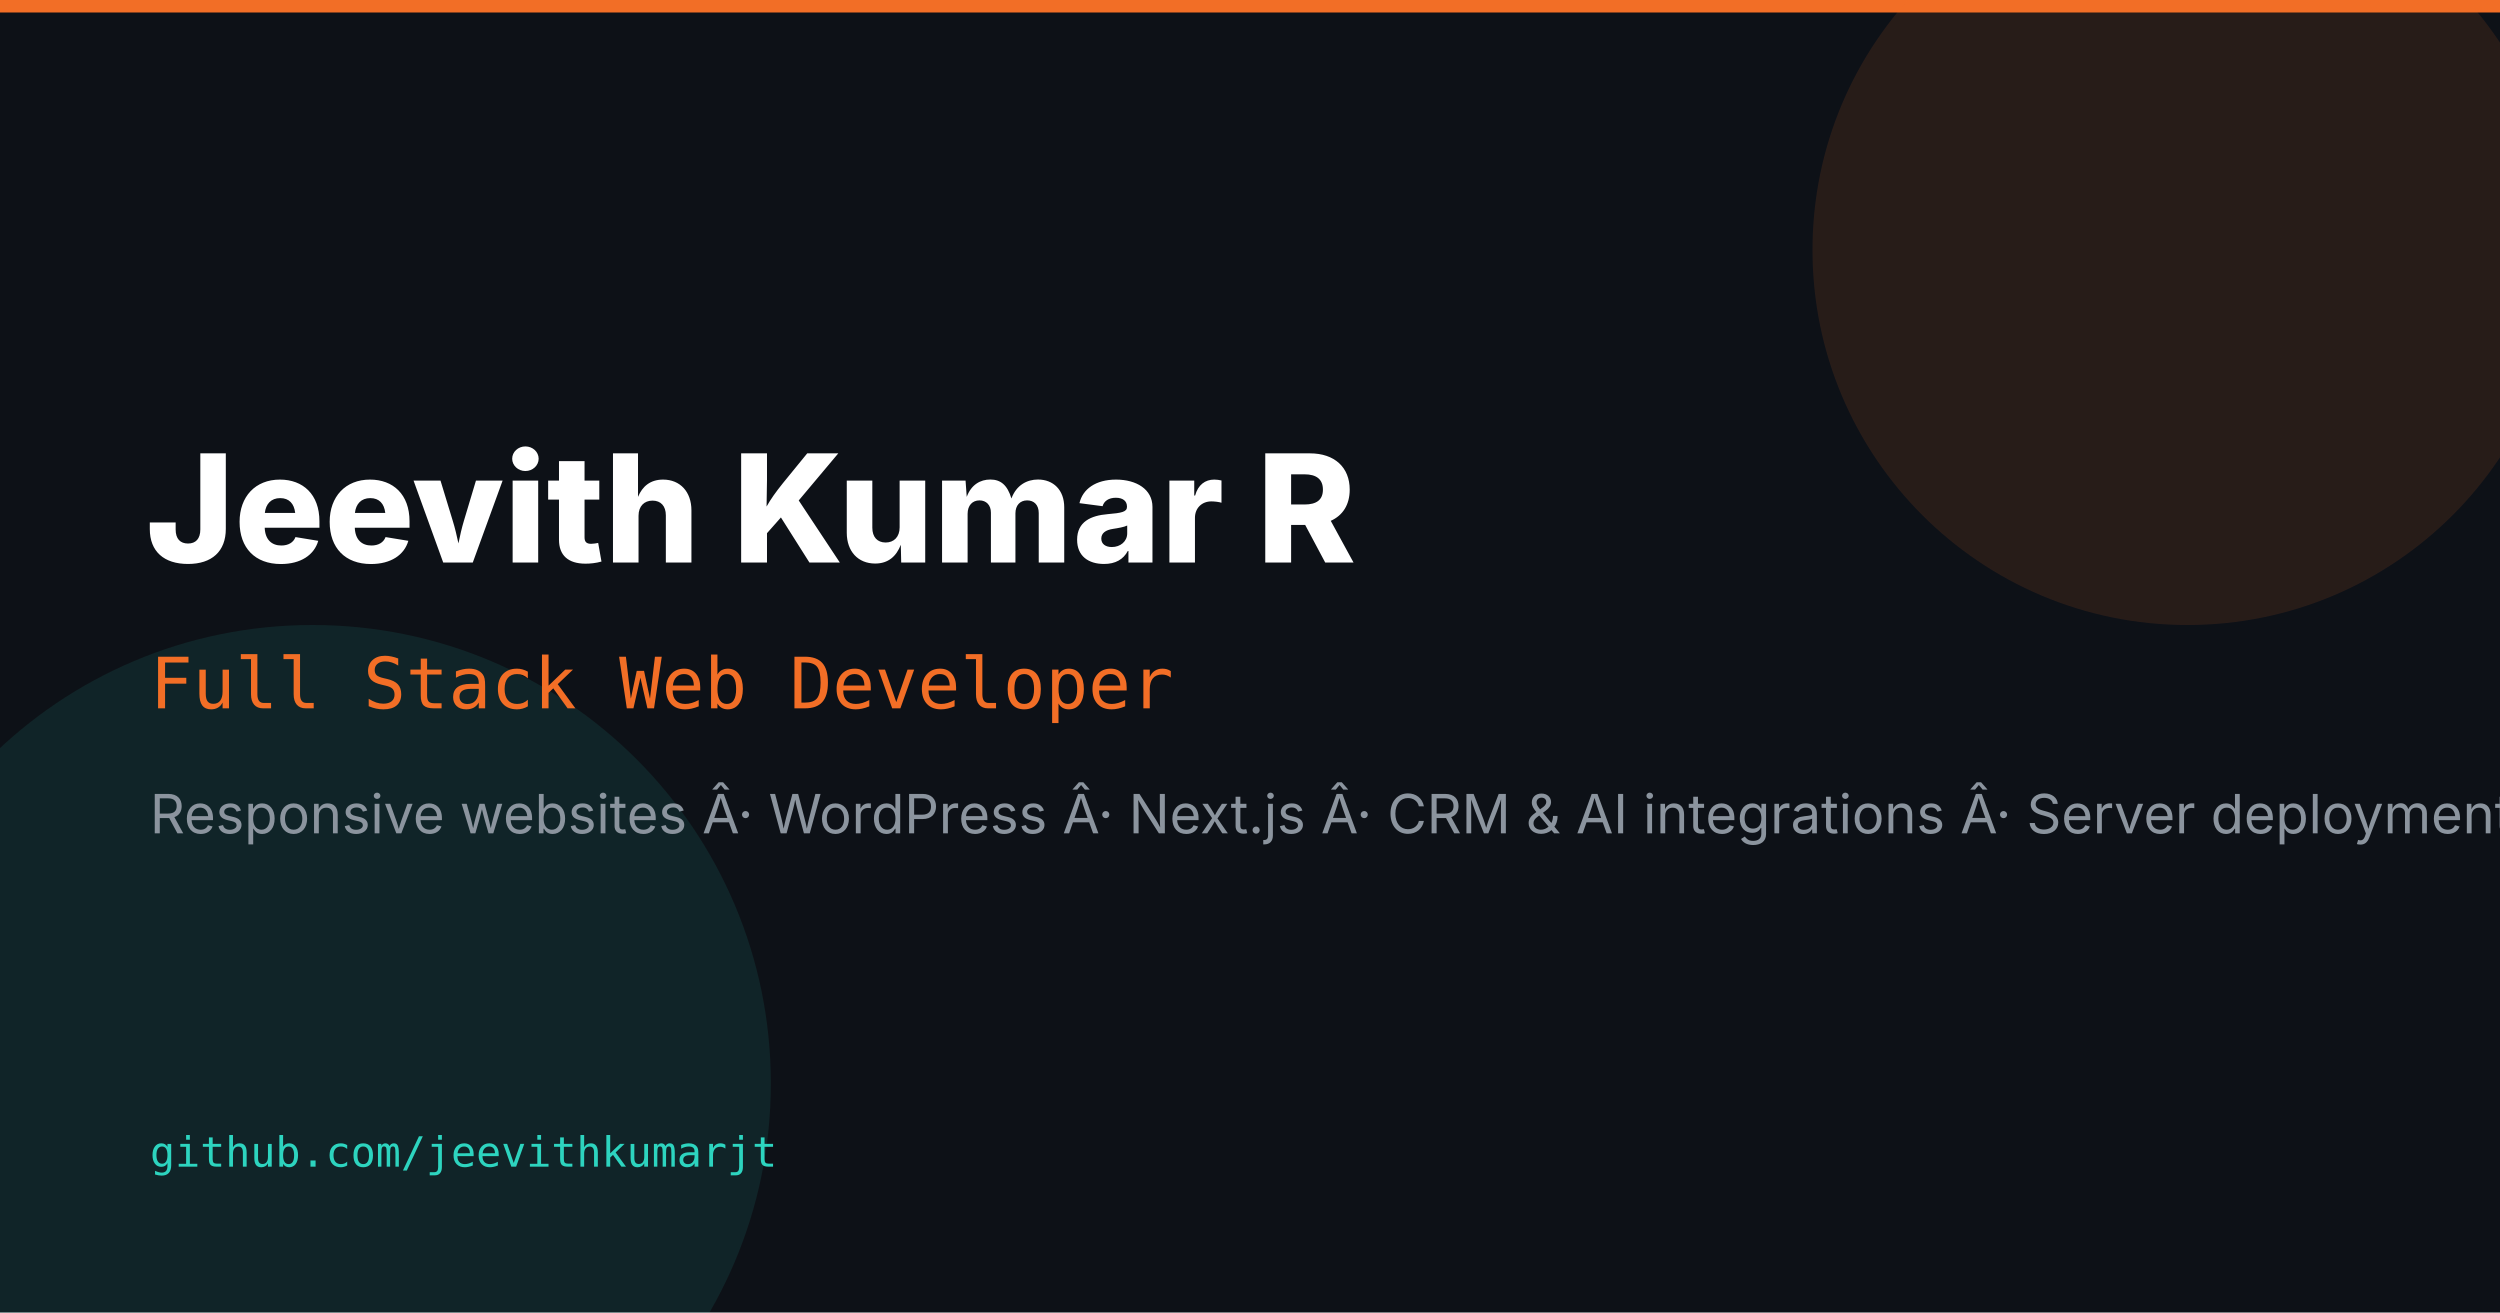
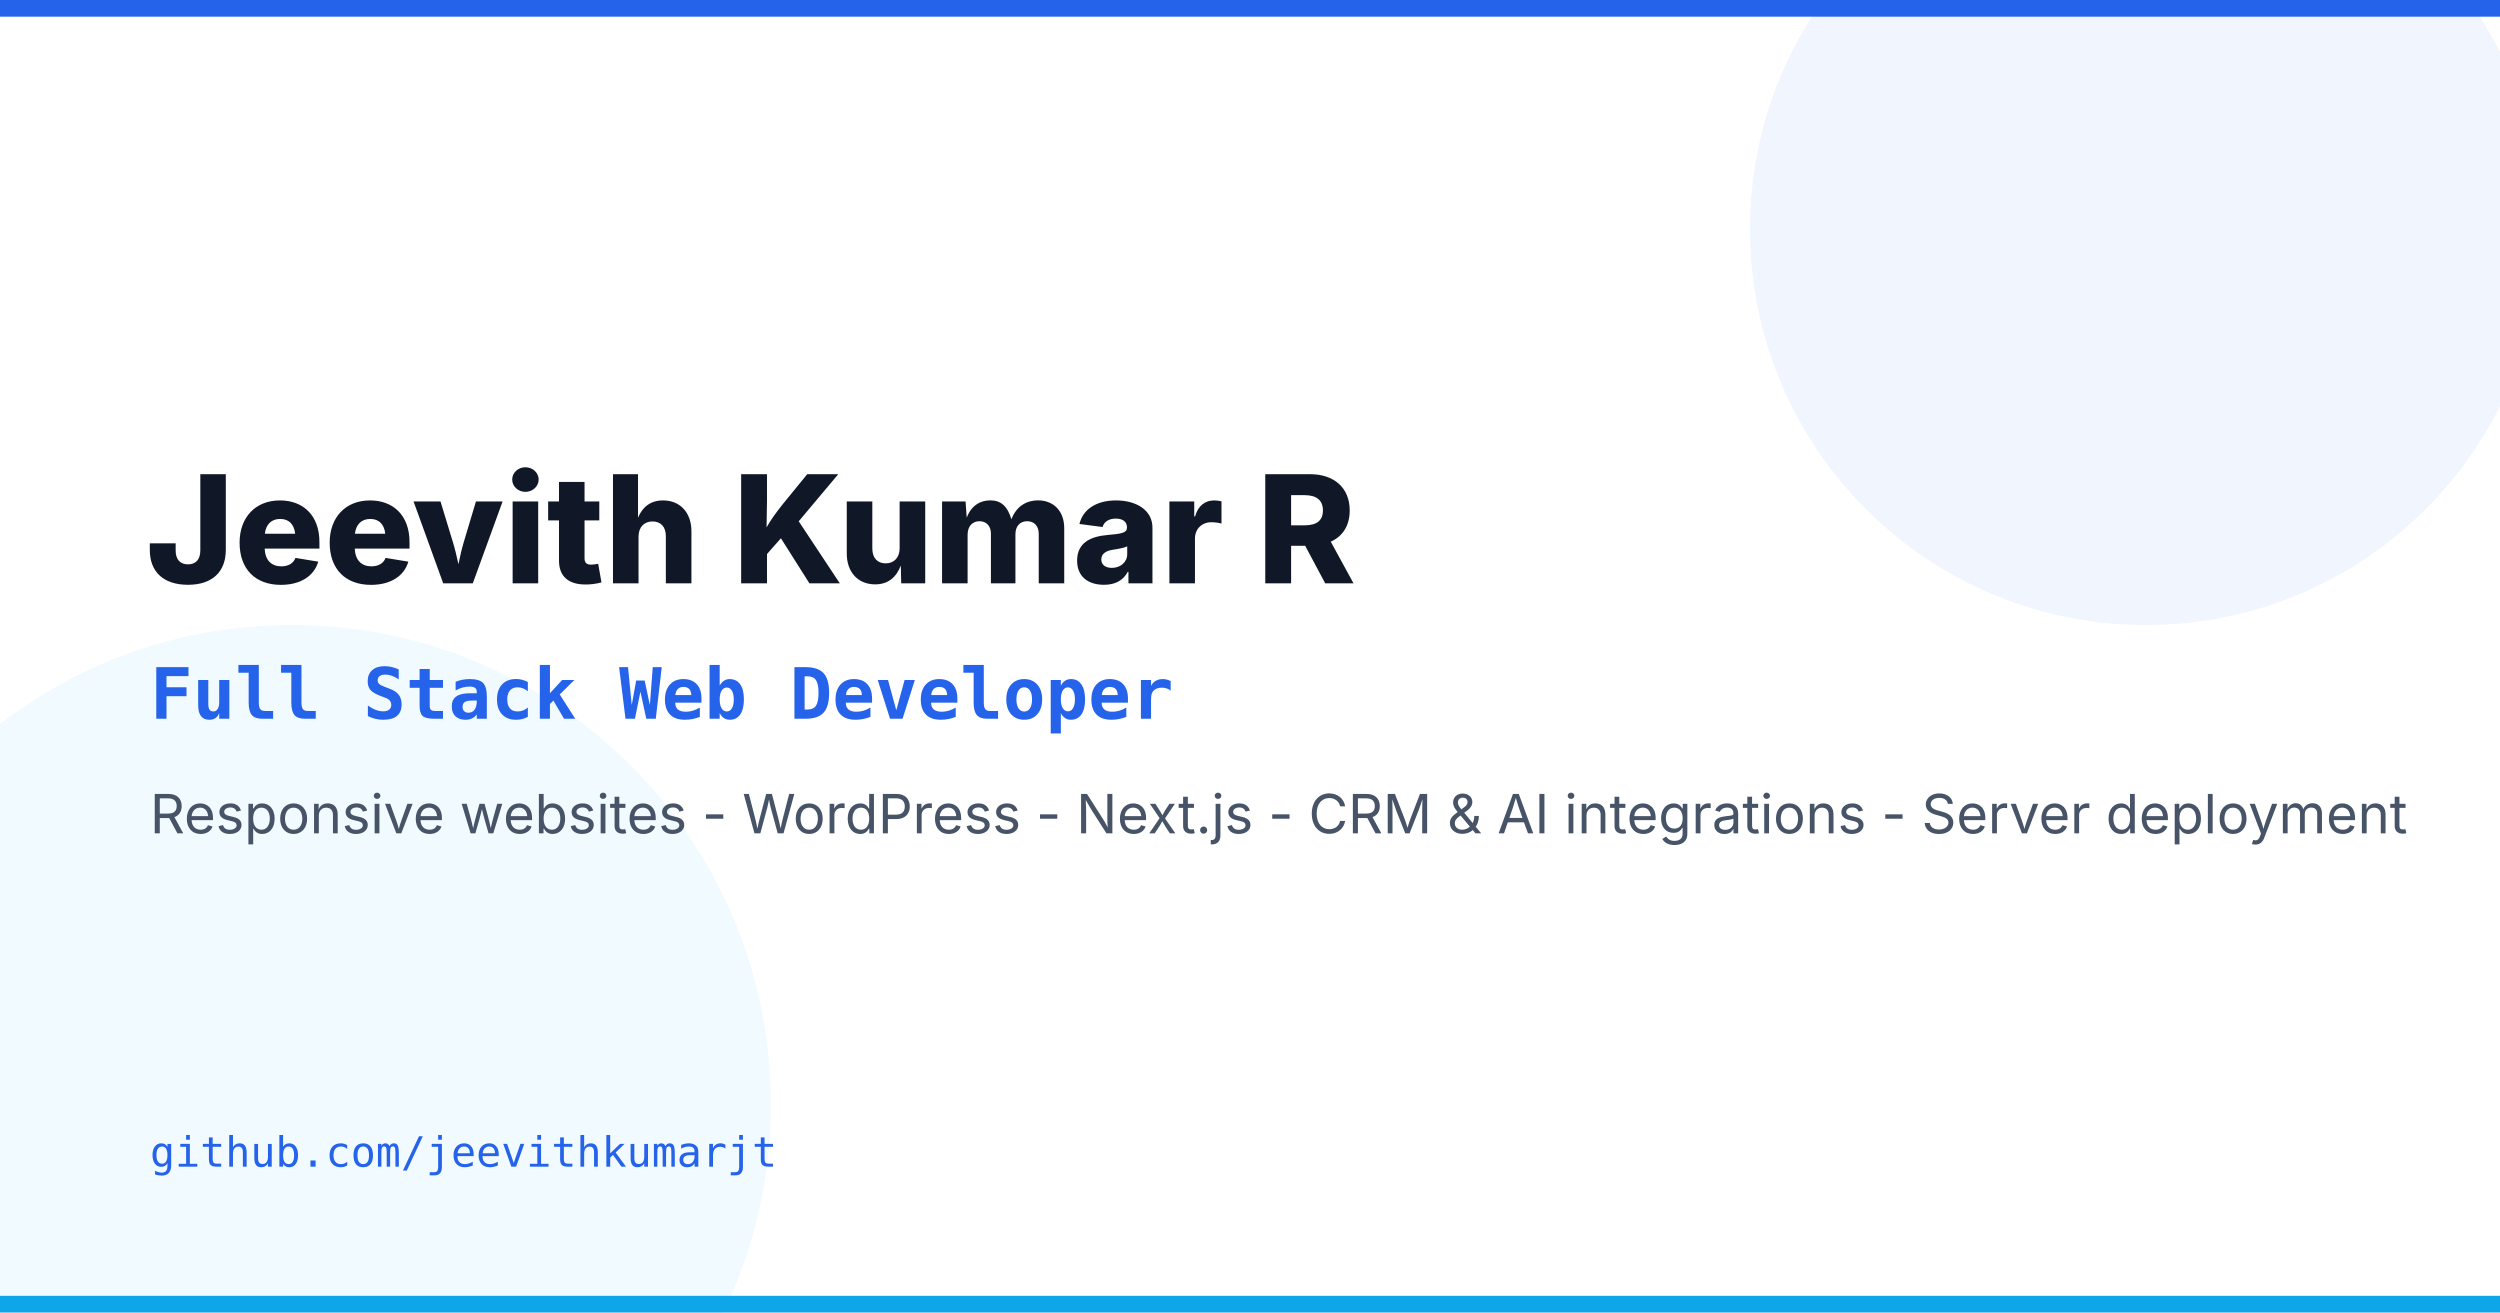
<svg xmlns="http://www.w3.org/2000/svg" viewBox="0 0 1200 630" width="1200" height="630">
-   <rect width="1200" height="630" fill="#0d1117" />
-   <rect width="1200" height="6" fill="#f26e26" y="0" />
-   <circle cx="1050" cy="120" r="180" fill="#f26e26" opacity="0.12" />
-   <circle cx="150" cy="520" r="220" fill="#2dd4bf" opacity="0.1" />
-   <text x="70" y="270" font-family="Inter, sans-serif" font-size="72" font-weight="800" fill="#ffffff">Jeevith Kumar R</text>
-   <text x="72" y="340" font-family="JetBrains Mono, monospace" font-size="34" fill="#f26e26">Full Stack Web Developer</text>
-   <text x="72" y="400" font-family="Inter, sans-serif" font-size="26" fill="#8b949e">Responsive websites Â· WordPress Â· Next.js Â· CRM &amp; AI integrations Â· Server deployment</text>
-   <text x="72" y="560" font-family="JetBrains Mono, monospace" font-size="20" fill="#2dd4bf">github.com/jeevithkumarjt</text>
+   <rect width="1200" height="630" fill="#ffffff" />
+   <rect width="1200" height="8" fill="#2563eb" y="0" />
+   <rect x="0" y="622" width="1200" height="8" fill="#0ea5e9" />
+   <circle cx="1030" cy="110" r="190" fill="#2563eb" opacity="0.07" />
+   <circle cx="140" cy="530" r="230" fill="#0ea5e9" opacity="0.06" />
+   <text x="70" y="280" font-family="Inter, Arial, sans-serif" font-size="72" font-weight="800" fill="#101828">Jeevith Kumar R</text>
+   <text x="72" y="345" font-family="Consolas, monospace" font-size="34" font-weight="600" fill="#2563eb">Full Stack Web Developer</text>
+   <text x="72" y="400" font-family="Inter, Arial, sans-serif" font-size="26" fill="#475467">Responsive websites - WordPress - Next.js - CRM &amp; AI integrations - Server deployment</text>
+   <text x="72" y="560" font-family="Consolas, monospace" font-size="20" fill="#2563eb">github.com/jeevithkumarjt</text>
</svg>
